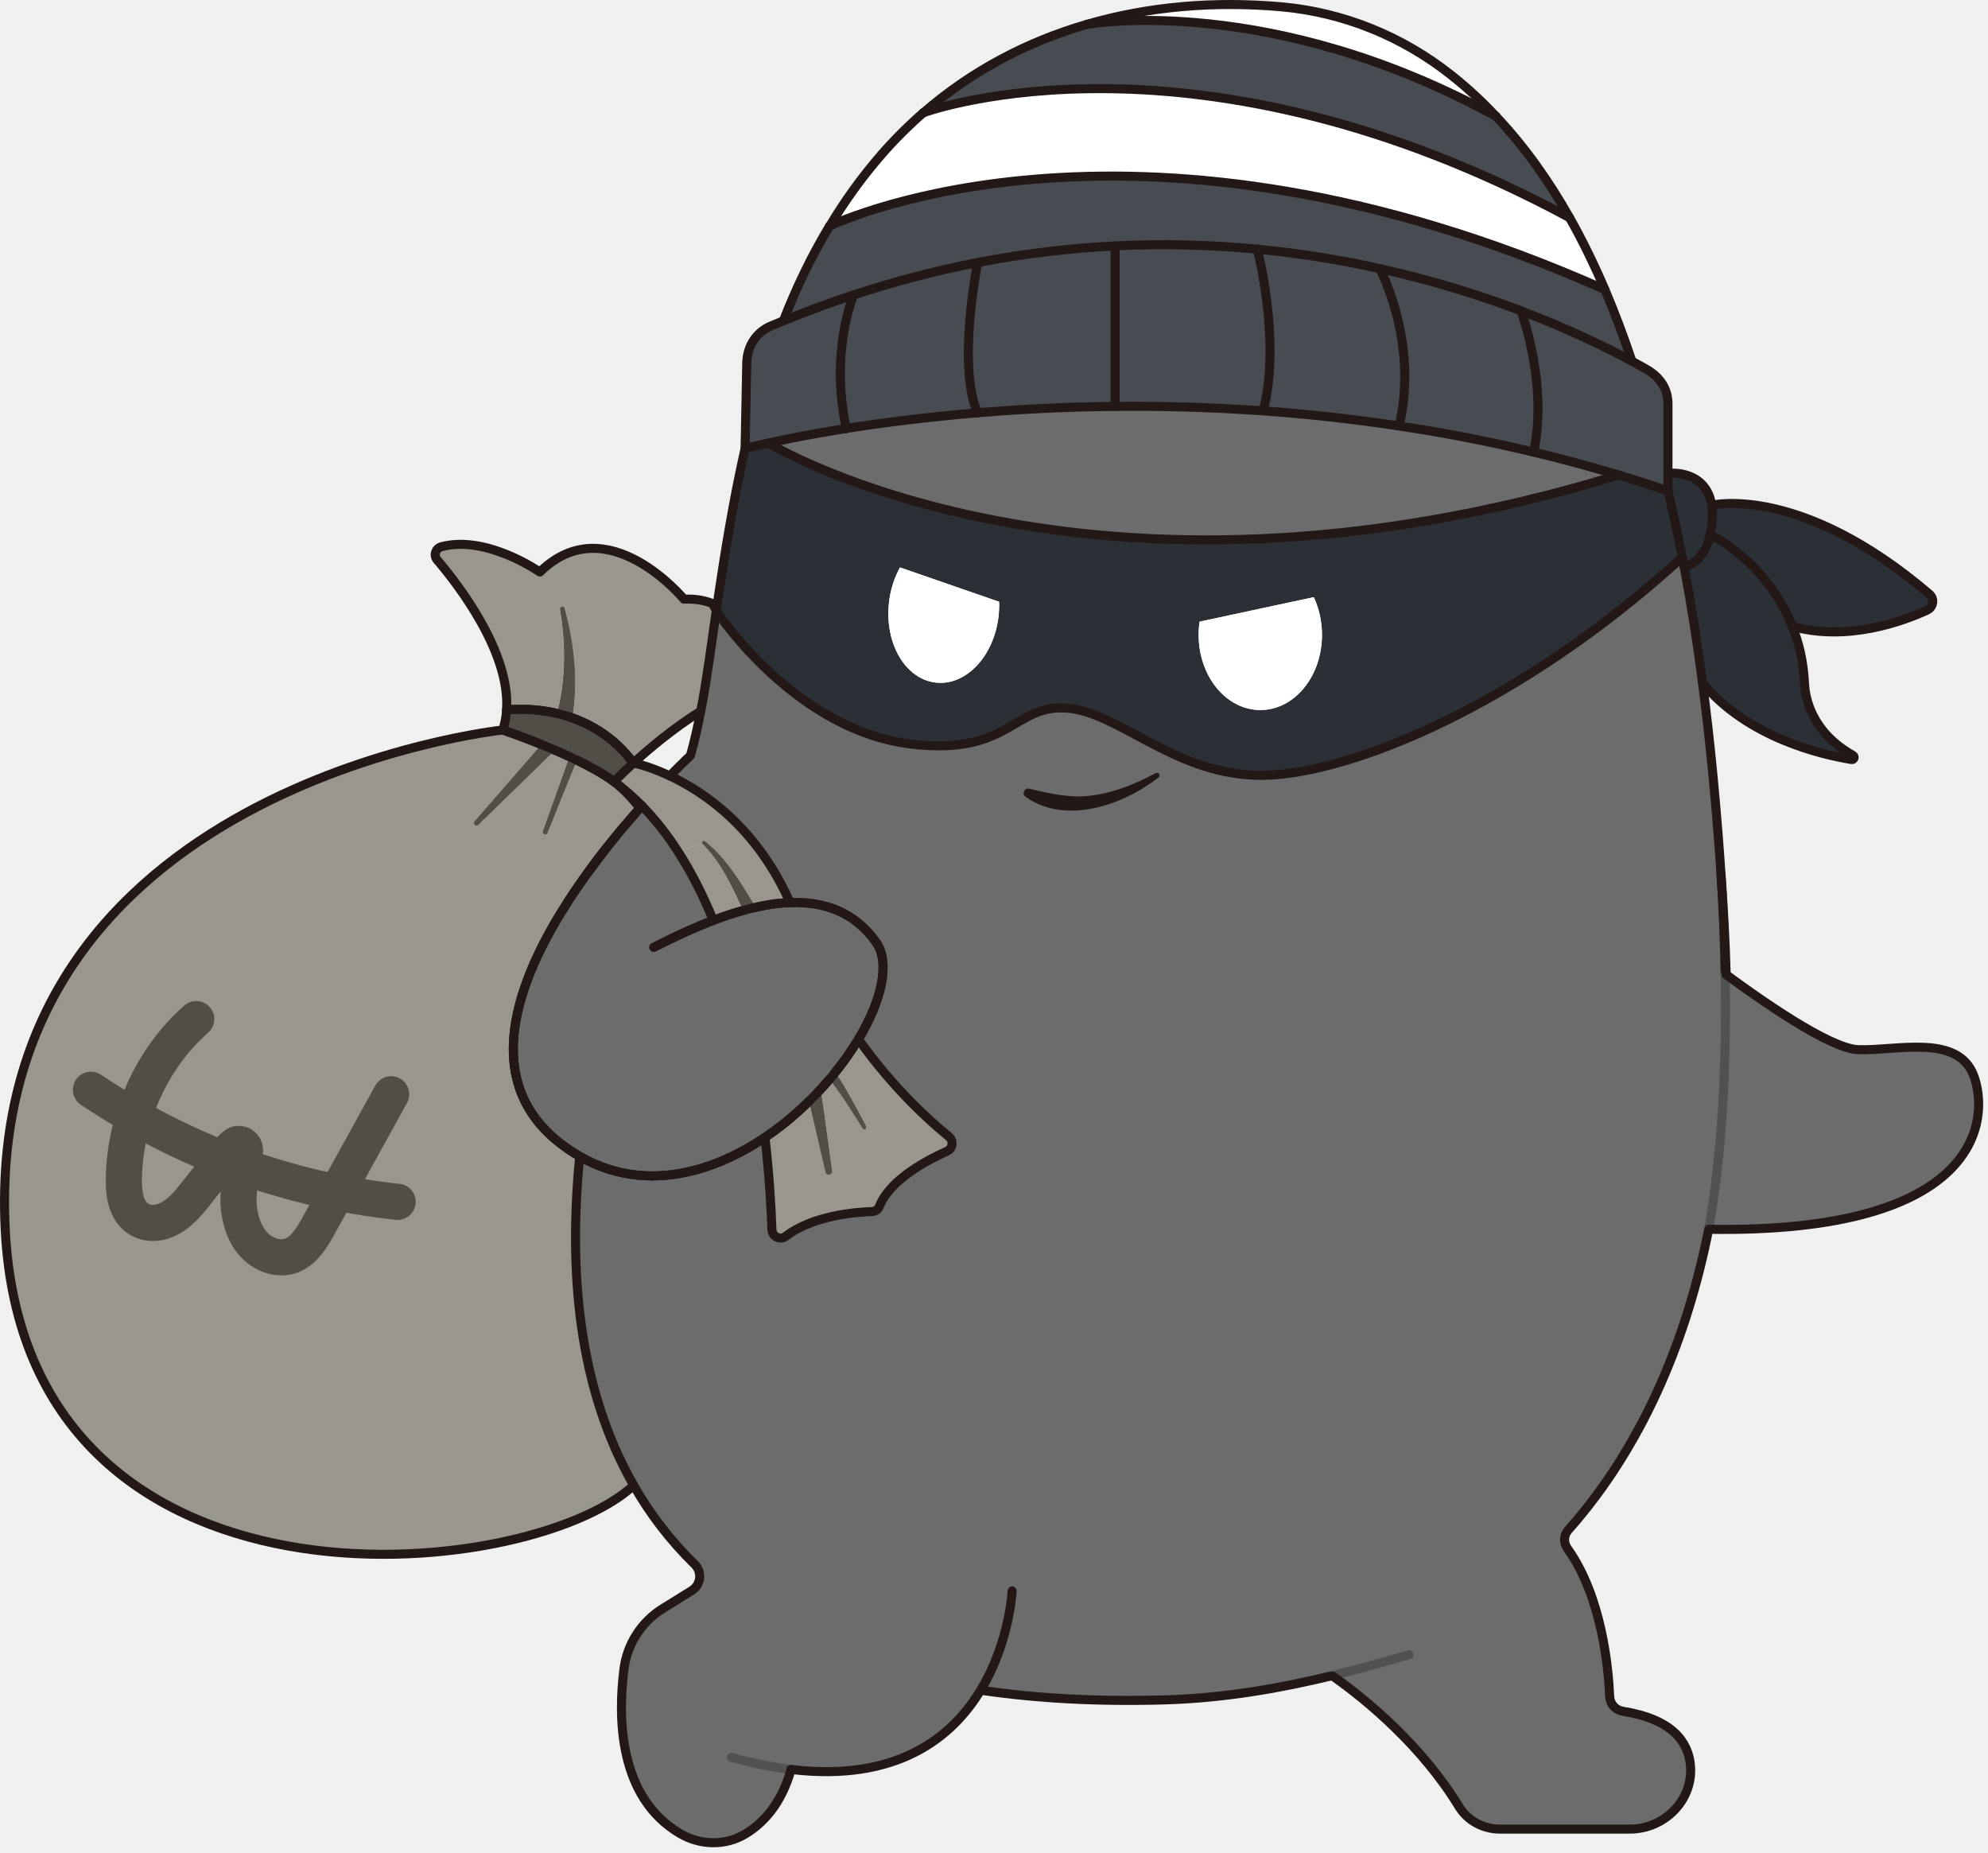
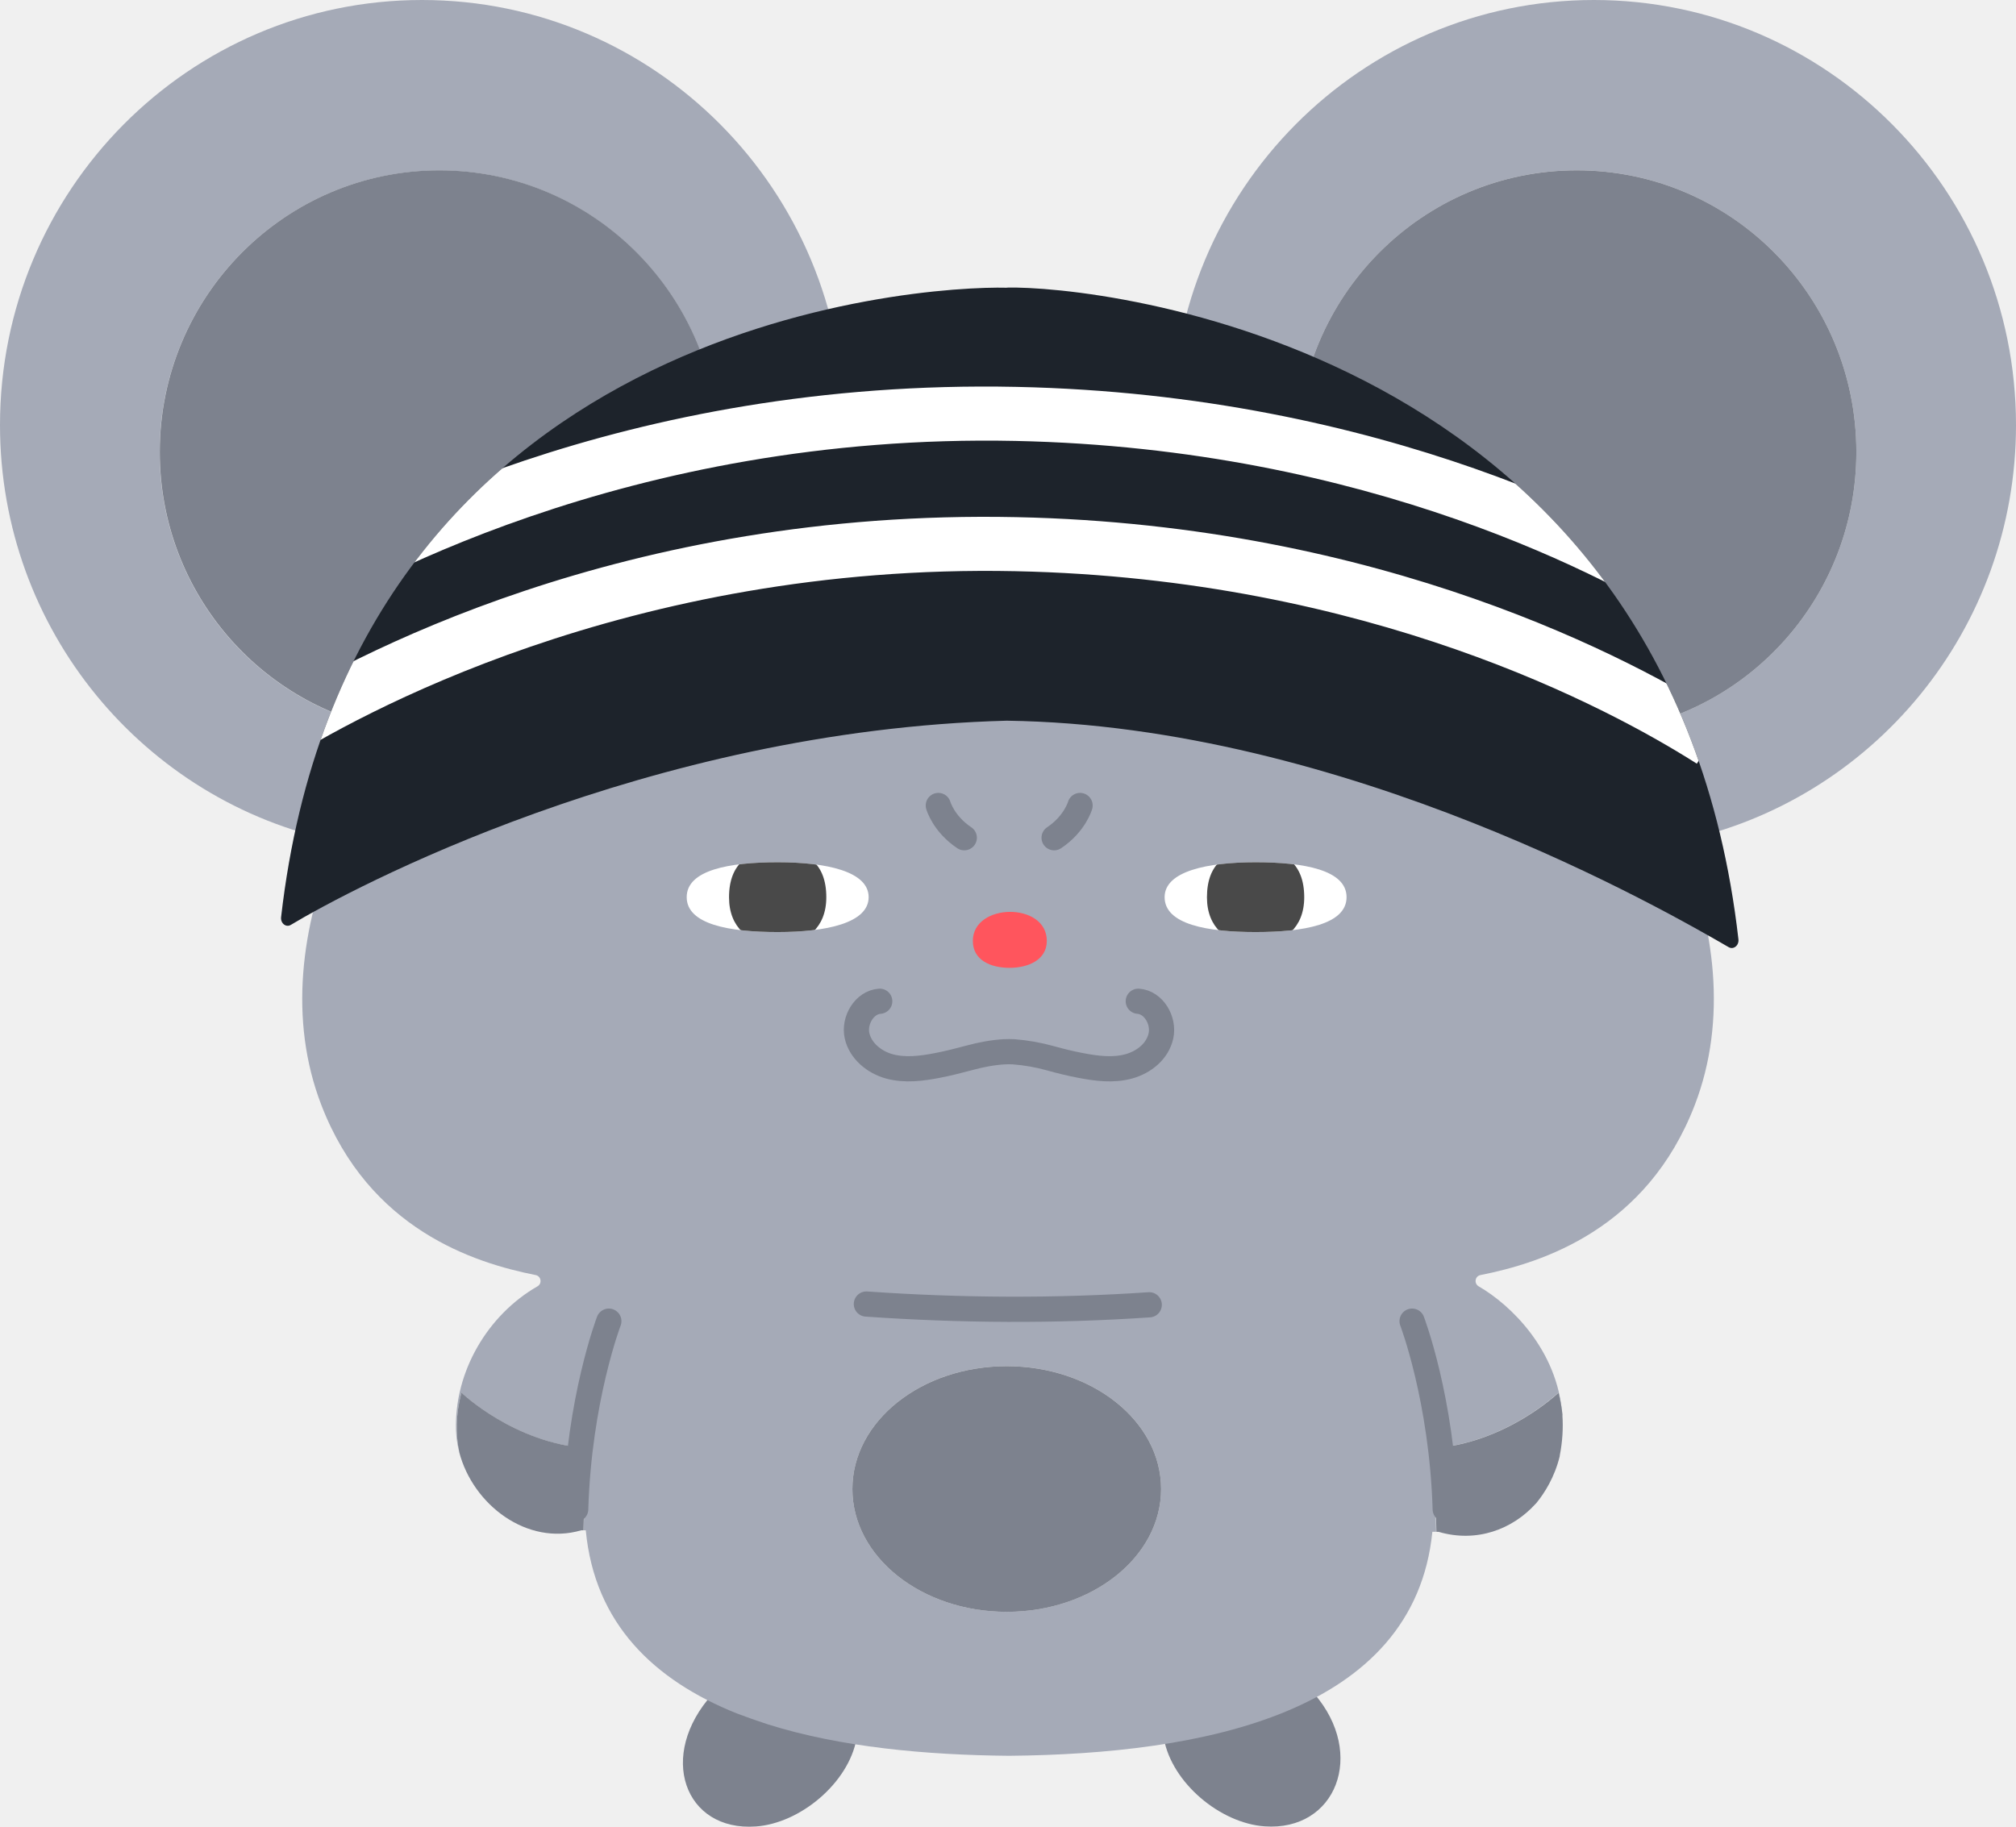
- <svg xmlns="http://www.w3.org/2000/svg" width="220" height="205" viewBox="0 0 220 205" fill="none">
-   <path d="M218.436 119.067C220.156 123.727 219.386 136.507 189.086 136.027C190.636 127.277 191.086 117.377 190.916 107.847C190.846 104.017 190.686 100.247 190.446 96.637C190.716 100.367 190.926 104.107 191.026 107.847C194.656 110.527 202.456 116.027 205.606 116.147C209.776 116.317 216.686 114.317 218.436 119.067Z" fill="#6C6C6C" />
-   <path d="M213.516 65.748C214.106 66.248 213.956 67.198 213.256 67.518C210.546 68.768 204.426 71.008 198.346 69.318C195.476 62.038 189.256 59.148 189.256 59.148C189.526 57.828 189.556 56.758 189.426 55.908H189.506C189.506 55.908 199.216 53.528 213.516 65.748Z" fill="#2B3036" />
-   <path d="M205.056 83.587C205.296 83.716 205.176 84.087 204.906 84.046C201.576 83.507 193.356 81.597 188.406 75.556C187.856 71.287 187.186 67.026 186.386 62.786C187.316 62.456 187.956 61.856 188.386 61.257C189.116 60.227 189.256 59.147 189.256 59.147C189.256 59.147 195.476 62.036 198.346 69.317C198.696 70.186 198.996 71.126 199.226 72.136C199.506 73.337 199.636 74.546 199.706 75.776C199.786 77.177 200.446 81.007 205.056 83.587Z" fill="#2B3036" />
-   <path d="M87.545 195.796C86.455 199.686 84.375 201.796 82.475 202.936C80.245 204.276 77.465 204.196 75.225 202.866C68.445 198.856 68.365 190.046 69.055 184.636C69.415 181.876 71.015 179.426 73.385 177.966L76.545 176.006C77.585 175.366 77.735 173.936 76.865 173.086C74.135 170.416 71.915 167.496 70.125 164.356C63.945 153.576 62.905 140.456 64.155 127.956C68.305 130.336 72.675 130.586 76.835 129.496C79.575 128.786 82.215 127.496 84.655 125.856C85.155 130.226 85.345 133.866 85.425 136.056C85.445 136.826 86.335 137.276 86.945 136.806C89.965 134.486 94.725 134.116 96.465 134.066C96.835 134.056 97.175 133.846 97.315 133.496C98.445 130.566 102.545 128.396 104.795 127.386C105.455 127.096 105.555 126.216 104.995 125.756C102.965 124.116 98.875 120.456 94.995 114.996C97.595 110.666 98.545 106.496 96.935 104.236C94.505 100.826 91.085 99.736 87.435 99.876C83.765 91.616 77.995 87.666 74.135 85.856C74.215 85.776 74.295 85.686 74.375 85.606C74.445 85.526 74.525 85.446 74.605 85.366C74.695 85.266 74.795 85.176 74.875 85.096L75.125 84.846C75.215 84.756 75.285 84.676 75.365 84.616C75.435 84.536 75.505 84.466 75.575 84.406C75.635 84.336 75.705 84.276 75.765 84.216C75.825 84.146 75.875 84.096 75.935 84.056L76.075 83.916C76.125 83.866 76.165 83.826 76.195 83.806L76.285 83.716C76.285 83.716 76.305 83.686 76.325 83.676C76.325 83.666 76.355 83.656 76.355 83.646C76.385 83.606 76.405 83.606 76.405 83.606C76.855 82.026 77.225 80.366 77.545 78.676C78.255 74.986 78.735 71.126 79.255 67.586C79.255 67.586 80.515 69.526 82.805 72.006C86.495 76.006 92.865 81.416 100.915 82.346C111.695 83.596 112.135 78.006 117.915 78.346C123.695 78.676 129.585 85.456 138.915 85.786C147.955 86.116 166.545 78.976 184.465 63.176C185.025 62.676 185.595 62.176 186.155 61.656C186.235 62.036 186.305 62.406 186.375 62.786C187.175 67.026 187.845 71.286 188.395 75.556C189.225 81.886 189.825 88.246 190.295 94.606C190.345 95.276 190.395 95.956 190.435 96.636C190.675 100.246 190.835 104.016 190.905 107.846C191.075 117.376 190.625 127.276 189.075 136.026C186.765 147.696 182.165 159.106 174.445 168.256C174.145 168.606 173.845 168.956 173.545 169.296C173.025 169.866 172.995 170.726 173.455 171.356C177.245 176.636 177.985 184.516 178.125 187.736C178.155 188.556 178.775 189.226 179.585 189.356C185.025 190.226 186.805 192.716 187.055 195.286C187.435 199.136 184.215 202.396 180.345 202.396H165.985C164.145 202.396 162.405 201.476 161.445 199.906C157.405 193.286 151.455 188.266 147.465 185.456V185.406C147.385 185.416 147.305 185.436 147.235 185.456C142.035 186.716 135.735 187.896 128.945 188.096C121.445 188.316 114.755 187.926 108.795 187.066L108.565 186.936C105.385 192.246 99.265 197.206 87.535 195.796H87.545Z" fill="#6C6C6C" />
-   <path d="M189.426 55.907C189.556 56.758 189.526 57.828 189.256 59.148C189.256 59.148 189.116 60.227 188.386 61.258C187.956 61.858 187.316 62.458 186.386 62.788C186.316 62.407 186.246 62.038 186.166 61.657C185.856 60.038 185.516 58.428 185.156 56.818C184.976 55.987 184.786 55.157 184.586 54.318V52.358H184.926C184.926 52.358 188.826 52.047 189.426 55.907Z" fill="#2B3036" />
-   <path d="M185.156 56.817C185.516 58.427 185.856 60.037 186.166 61.657C185.606 62.177 185.036 62.677 184.476 63.177C166.556 78.977 147.966 86.117 138.926 85.787C129.596 85.457 123.706 78.677 117.926 78.347C112.146 78.007 111.706 83.597 100.926 82.347C92.876 81.417 86.506 76.007 82.816 72.007C80.526 69.527 79.266 67.587 79.266 67.587V67.557C79.296 67.377 79.326 67.197 79.346 67.017C80.206 61.237 81.146 55.377 82.456 49.627C82.456 49.627 83.346 49.387 85.016 49.027C85.016 49.027 120.236 70.567 179.126 52.567H179.136C180.946 53.117 182.766 53.697 184.586 54.317C184.786 55.157 184.976 55.987 185.156 56.817ZM146.296 70.247C146.296 68.737 145.966 67.307 145.386 66.077L132.756 68.787C132.676 69.267 132.646 69.747 132.646 70.247C132.646 74.847 135.706 78.567 139.476 78.567C143.246 78.567 146.296 74.847 146.296 70.247ZM110.526 68.027C110.566 67.537 110.586 67.057 110.566 66.587L99.596 62.787C98.956 63.947 98.516 65.307 98.366 66.787C97.906 71.287 100.246 75.197 103.616 75.537C106.966 75.877 110.066 72.527 110.526 68.027Z" fill="#2B3036" />
-   <path d="M184.585 52.356V54.316C182.765 53.697 180.945 53.117 179.135 52.566H179.125C175.965 51.617 172.825 50.767 169.715 50.026C171.315 42.657 168.465 34.786 168.325 34.397C173.645 36.416 177.815 38.467 180.595 39.967C181.215 40.306 181.765 40.606 182.245 40.886C183.695 41.727 184.585 43.017 184.585 44.687V52.356Z" fill="#464C51" />
-   <path d="M94.465 32.636C91.905 33.476 89.315 34.426 86.695 35.496C88.105 31.876 89.775 28.366 91.795 25.026C91.795 25.026 91.805 25.016 91.825 25.006C93.015 24.446 126.115 9.146 177.605 32.046C178.705 34.636 179.695 37.286 180.595 39.966C177.815 38.466 173.645 36.416 168.325 34.396H168.315C163.865 32.706 158.615 31.036 152.685 29.726C152.675 29.726 152.675 29.726 152.675 29.726C148.485 28.796 143.965 28.046 139.145 27.586C134.185 27.106 128.925 26.946 123.405 27.216C118.525 27.466 113.445 28.046 108.195 29.056C103.735 29.926 99.145 31.096 94.465 32.646V32.636Z" fill="#464C51" />
-   <path d="M173.695 24.086C175.145 26.646 176.435 29.316 177.605 32.046C126.115 9.146 93.015 24.446 91.825 25.006C93.465 22.256 95.365 19.616 97.525 17.126C98.985 15.446 100.535 13.906 102.165 12.486C102.165 12.486 102.175 12.486 102.185 12.476C103.075 12.156 132.325 1.826 173.695 24.086Z" fill="white" />
-   <path d="M93.656 47.407C97.626 46.787 102.546 46.147 108.196 45.677C112.806 45.287 117.916 45.017 123.406 44.967C128.556 44.917 134.046 45.057 139.796 45.467H139.836C144.676 45.817 149.696 46.357 154.836 47.137C159.706 47.867 164.676 48.817 169.716 50.027C172.826 50.767 175.966 51.617 179.126 52.567C120.236 70.567 85.016 49.027 85.016 49.027C86.926 48.607 89.866 48.017 93.656 47.407Z" fill="#6C6C6C" />
-   <path d="M120.276 2.696C121.116 2.556 140.806 -0.664 165.526 12.856C165.536 12.856 165.536 12.866 165.546 12.866C168.716 16.226 171.396 20.016 173.696 24.086C132.326 1.826 103.076 12.156 102.186 12.476C107.516 7.846 113.666 4.616 120.276 2.696Z" fill="#464C51" />
-   <path d="M168.326 34.397C168.466 34.787 171.316 42.657 169.716 50.027C164.676 48.817 159.706 47.867 154.836 47.137C156.986 38.017 152.886 30.117 152.686 29.727C158.616 31.037 163.866 32.707 168.316 34.387H168.326V34.397Z" fill="#464C51" />
-   <path d="M160.555 8.277C162.345 9.687 163.995 11.217 165.525 12.857C140.805 -0.663 121.115 2.557 120.275 2.697C127.115 0.697 134.445 0.097 141.845 0.757C148.695 1.377 155.165 4.017 160.555 8.277Z" fill="white" />
-   <path d="M152.686 29.726C152.886 30.116 156.986 38.016 154.836 47.126C149.696 46.356 144.676 45.816 139.836 45.466L139.856 45.186C141.746 37.606 139.146 27.576 139.146 27.576C143.966 28.036 148.486 28.786 152.676 29.716C152.676 29.716 152.676 29.716 152.686 29.716V29.726Z" fill="#464C51" />
-   <path d="M145.386 66.076C145.966 67.306 146.296 68.736 146.296 70.246C146.296 74.846 143.246 78.566 139.476 78.566C135.706 78.566 132.646 74.846 132.646 70.246C132.646 69.746 132.676 69.266 132.756 68.786L145.386 66.076Z" fill="white" />
-   <path d="M139.145 27.577C139.145 27.577 141.745 37.607 139.855 45.187L139.835 45.467H139.795C134.045 45.057 128.555 44.917 123.405 44.967V27.207C128.925 26.937 134.185 27.097 139.145 27.577Z" fill="#464C51" />
-   <path d="M123.406 27.207V44.967C117.916 45.017 112.806 45.287 108.196 45.677C105.866 40.547 108.196 29.047 108.196 29.047C113.446 28.037 118.526 27.457 123.406 27.207Z" fill="#464C51" />
-   <path d="M110.565 66.587C110.585 67.057 110.565 67.537 110.525 68.027C110.065 72.527 106.965 75.877 103.615 75.537C100.245 75.197 97.905 71.287 98.365 66.787C98.515 65.307 98.955 63.947 99.595 62.787L110.565 66.587Z" fill="white" />
-   <path d="M108.195 29.047C108.195 29.047 105.865 40.547 108.195 45.677C102.545 46.147 97.625 46.787 93.655 47.407C91.845 39.007 94.345 32.927 94.465 32.637C99.145 31.087 103.735 29.917 108.195 29.047Z" fill="#464C51" />
-   <path d="M91.875 119.586C91.875 119.586 91.945 119.646 91.985 119.696C93.235 121.296 94.365 123.156 95.455 124.866C95.605 125.116 96.005 124.886 95.865 124.626C95.345 123.636 94.825 122.646 94.275 121.666C93.815 120.876 93.155 119.596 92.575 118.896C92.505 118.816 92.445 118.756 92.375 118.716C93.375 117.486 94.255 116.236 94.995 114.996C98.875 120.456 102.965 124.116 104.995 125.756C105.555 126.216 105.455 127.096 104.795 127.386C102.545 128.396 98.445 130.566 97.315 133.496C97.175 133.846 96.835 134.056 96.465 134.066C94.725 134.116 89.965 134.486 86.945 136.806C86.335 137.276 85.445 136.826 85.425 136.056C85.345 133.866 85.155 130.226 84.655 125.856C86.405 124.686 88.035 123.326 89.515 121.866L91.335 129.706C91.425 130.176 92.165 130.036 92.095 129.566C92.075 129.486 90.995 121.506 90.965 121.436C90.895 121.136 90.695 120.956 90.475 120.886C90.915 120.426 91.345 119.956 91.745 119.476C91.815 119.536 91.905 119.576 92.025 119.606C91.985 119.626 91.915 119.606 91.875 119.586Z" fill="#99968D" />
-   <path d="M78.936 101.836C80.026 101.426 81.145 101.036 82.285 100.736C82.505 100.926 82.826 100.976 83.085 100.816C83.225 100.726 83.335 100.606 83.385 100.456C84.736 100.126 86.096 99.916 87.436 99.876C91.086 99.736 94.506 100.826 96.936 104.236C98.546 106.496 97.596 110.666 94.996 114.996C94.255 116.236 93.376 117.486 92.376 118.716C91.816 118.336 91.255 119.126 91.746 119.476C91.346 119.956 90.916 120.426 90.476 120.886C89.966 120.736 89.305 121.146 89.506 121.846V121.866C88.036 123.326 86.406 124.686 84.656 125.856C82.216 127.496 79.576 128.786 76.835 129.496C72.675 130.586 68.306 130.336 64.156 127.956C64.146 127.956 64.145 127.946 64.135 127.946C63.965 127.846 63.795 127.746 63.626 127.636C63.096 127.316 62.566 126.946 62.045 126.546C54.855 121.016 56.016 112.766 59.865 104.976C60.096 104.506 60.336 104.046 60.586 103.586C61.075 102.666 61.605 101.746 62.166 100.856C62.446 100.406 62.725 99.956 63.005 99.516C63.295 99.076 63.586 98.636 63.886 98.206C64.326 97.556 64.775 96.926 65.236 96.306C65.846 95.466 66.456 94.666 67.066 93.886C67.216 93.696 67.376 93.496 67.525 93.306C67.835 92.926 68.135 92.556 68.436 92.186L68.885 91.646C69.486 90.936 70.076 90.256 70.635 89.616C70.686 89.556 70.746 89.486 70.805 89.426C70.805 89.426 70.805 89.423 70.805 89.416C70.885 89.326 70.956 89.246 71.035 89.166C72.505 90.666 73.826 92.346 75.006 94.186C76.526 96.536 77.826 99.126 78.936 101.836Z" fill="#6C6C6C" />
-   <path d="M95.865 124.627C96.005 124.887 95.605 125.117 95.455 124.867C94.365 123.157 93.235 121.297 91.985 119.697C91.945 119.647 91.905 119.627 91.875 119.587C91.915 119.607 91.985 119.627 92.025 119.607C91.905 119.577 91.815 119.537 91.745 119.477C91.855 119.357 91.965 119.227 92.065 119.107C92.175 118.977 92.275 118.847 92.375 118.717C92.445 118.757 92.505 118.817 92.575 118.897C93.155 119.597 93.815 120.877 94.275 121.667C94.825 122.647 95.345 123.637 95.865 124.627Z" fill="#514E47" />
-   <path d="M94.465 32.637C94.345 32.927 91.845 39.007 93.655 47.407C89.865 48.017 86.925 48.607 85.015 49.027C83.345 49.387 82.455 49.627 82.455 49.627L82.635 40.297C82.635 38.407 83.605 36.787 85.345 36.057C85.795 35.867 86.245 35.677 86.695 35.497C89.315 34.427 91.905 33.477 94.465 32.637Z" fill="#464C51" />
-   <path d="M92.376 118.716C92.275 118.846 92.175 118.976 92.066 119.106C91.966 119.226 91.856 119.356 91.746 119.476C91.256 119.126 91.816 118.336 92.376 118.716Z" fill="#514E47" />
-   <path d="M92.096 129.567C92.166 130.037 91.426 130.177 91.336 129.707L89.516 121.867L90.026 121.357C90.176 121.207 90.326 121.047 90.476 120.887C90.696 120.957 90.896 121.137 90.966 121.437C90.996 121.507 92.076 129.487 92.096 129.567Z" fill="#514E47" />
-   <path d="M90.476 120.886C90.326 121.046 90.176 121.206 90.026 121.356L89.516 121.866V121.846C89.306 121.146 89.966 120.736 90.476 120.886Z" fill="#514E47" />
-   <path d="M87.436 99.878C86.096 99.918 84.736 100.128 83.386 100.458C83.456 100.278 83.446 100.068 83.336 99.878C81.836 97.408 80.316 94.878 78.006 93.068C77.826 92.928 77.596 93.158 77.686 93.338L75.006 94.188C73.826 92.348 72.506 90.668 71.036 89.168C70.076 88.188 69.056 87.288 67.966 86.498C67.966 86.498 68.756 85.658 70.096 84.428C70.096 84.428 71.746 84.728 74.126 85.858H74.136C77.996 87.668 83.766 91.618 87.436 99.878Z" fill="#99968D" />
-   <path d="M83.335 99.877C83.445 100.067 83.455 100.277 83.385 100.457C83.225 100.487 83.075 100.527 82.915 100.567C82.705 100.617 82.495 100.677 82.285 100.737C82.205 100.677 82.145 100.597 82.105 100.497C80.945 97.997 79.715 95.357 77.735 93.407C77.715 93.387 77.695 93.357 77.685 93.337C77.595 93.157 77.825 92.927 78.005 93.067C80.315 94.877 81.835 97.407 83.335 99.877Z" fill="#514E47" />
-   <path d="M82.915 100.567C83.075 100.527 83.225 100.487 83.385 100.457C83.335 100.607 83.225 100.727 83.085 100.817C82.825 100.977 82.505 100.927 82.285 100.737C82.495 100.677 82.705 100.617 82.915 100.567Z" fill="#514E47" />
-   <path d="M82.106 100.496C82.146 100.596 82.206 100.676 82.286 100.736C81.146 101.036 80.026 101.426 78.936 101.836C77.826 99.126 76.526 96.536 75.006 94.186L77.686 93.336C77.686 93.336 77.716 93.386 77.736 93.406C79.716 95.356 80.946 97.996 82.106 100.496Z" fill="#99968D" />
-   <path d="M79.266 67.556V67.586C78.746 71.126 78.266 74.986 77.556 78.676C74.496 80.596 71.836 82.846 70.096 84.426C68.056 81.686 65.516 80.186 63.156 79.376C63.306 79.236 63.416 79.056 63.436 78.846C63.956 74.936 63.526 71.046 62.486 67.286C62.396 66.966 61.886 67.086 61.956 67.416C62.576 71.056 62.606 74.926 61.736 78.506C61.696 78.666 61.696 78.816 61.736 78.966C58.586 78.206 56.056 78.566 56.056 78.566H56.046C56.496 72.136 50.616 64.586 48.366 61.956C47.936 61.446 48.196 60.666 48.836 60.496C53.846 59.166 59.736 63.296 59.736 63.296C67.176 55.986 75.676 66.296 75.676 66.296C76.926 66.246 77.966 66.436 78.836 66.786C78.986 67.056 79.116 67.296 79.256 67.556H79.266Z" fill="#99968D" />
-   <path d="M70.805 89.417C70.805 89.417 70.816 89.417 70.805 89.427C70.746 89.487 70.686 89.557 70.635 89.617C70.076 90.257 69.486 90.937 68.885 91.647L68.436 92.187C68.135 92.557 67.835 92.927 67.525 93.307C67.376 93.497 67.216 93.697 67.066 93.887C66.456 94.667 65.835 95.467 65.236 96.307C64.775 96.927 64.326 97.557 63.886 98.207C63.586 98.637 63.295 99.077 63.005 99.517C62.725 99.957 62.446 100.407 62.166 100.857C61.605 101.747 61.075 102.667 60.586 103.587C60.336 104.047 60.096 104.507 59.865 104.977C56.016 112.767 54.855 121.017 62.045 126.547C62.566 126.947 63.096 127.317 63.626 127.637C63.795 127.747 63.965 127.847 64.135 127.947C64.145 127.947 64.145 127.957 64.156 127.957C62.906 140.457 63.946 153.577 70.126 164.357C58.456 175.257 2.806 180.767 0.576 136.027C-1.864 86.837 55.636 80.777 55.636 80.777C55.636 80.777 57.505 81.397 59.916 82.377C59.886 82.397 59.865 82.427 59.846 82.447L52.505 90.877C52.255 91.147 52.675 91.547 52.935 91.287C52.965 91.247 61.016 83.427 61.035 83.397C61.166 83.247 61.225 83.077 61.225 82.927C61.806 83.167 62.416 83.437 63.016 83.727C63.016 83.737 63.005 83.737 63.005 83.747L60.066 91.977C59.935 92.317 60.465 92.517 60.596 92.177C60.596 92.177 63.566 84.857 63.855 84.117C65.356 84.857 66.826 85.667 67.966 86.497C69.016 87.337 69.966 88.317 70.805 89.417Z" fill="#99968D" />
-   <path d="M70.096 84.428C68.756 85.658 67.966 86.498 67.966 86.498C66.826 85.668 65.356 84.858 63.856 84.118C63.866 84.078 63.876 84.058 63.876 84.058C64.086 83.498 63.226 83.188 63.016 83.728C62.416 83.438 61.806 83.168 61.226 82.928C61.246 82.308 60.416 81.828 59.916 82.378C57.506 81.398 55.636 80.778 55.636 80.778C55.876 80.068 56.016 79.328 56.056 78.568H56.066C56.066 78.568 58.596 78.208 61.746 78.968C61.836 79.288 62.106 79.548 62.456 79.588C62.726 79.628 62.976 79.538 63.156 79.378C65.516 80.188 68.056 81.688 70.096 84.428Z" fill="#514E47" />
-   <path d="M63.016 83.726C63.226 83.186 64.086 83.496 63.876 84.056C63.876 84.056 63.876 84.076 63.856 84.116C63.716 84.046 63.576 83.986 63.436 83.916C63.296 83.846 63.156 83.786 63.016 83.726Z" fill="#514E47" />
-   <path d="M63.435 83.917C63.575 83.987 63.715 84.047 63.855 84.117C63.565 84.857 60.595 92.177 60.595 92.177C60.465 92.517 59.935 92.317 60.065 91.977L63.005 83.747C63.005 83.747 63.015 83.737 63.015 83.727C63.155 83.787 63.295 83.847 63.435 83.917Z" fill="#514E47" />
-   <path d="M62.486 67.287C63.526 71.047 63.956 74.937 63.435 78.847C63.416 79.057 63.306 79.237 63.156 79.377C62.935 79.297 62.706 79.227 62.486 79.167C62.236 79.097 61.986 79.027 61.745 78.967C61.696 78.817 61.696 78.667 61.745 78.507C62.615 74.927 62.586 71.057 61.965 67.417C61.895 67.087 62.406 66.967 62.495 67.287H62.486Z" fill="#514E47" />
-   <path d="M62.485 79.167C62.705 79.227 62.935 79.297 63.155 79.377C62.975 79.537 62.725 79.627 62.455 79.587C62.105 79.547 61.835 79.287 61.745 78.967C61.985 79.027 62.235 79.097 62.485 79.167Z" fill="#514E47" />
-   <path d="M59.915 82.378C60.415 81.828 61.245 82.308 61.225 82.928C61.095 82.868 60.975 82.818 60.855 82.768C60.535 82.628 60.225 82.498 59.915 82.378Z" fill="#514E47" />
-   <path d="M60.855 82.767C60.975 82.817 61.095 82.867 61.225 82.927C61.225 83.077 61.165 83.247 61.035 83.397C61.015 83.427 52.965 91.247 52.935 91.287C52.675 91.547 52.255 91.147 52.505 90.877L59.845 82.447C59.845 82.447 59.885 82.397 59.915 82.377C60.225 82.497 60.535 82.627 60.855 82.767Z" fill="#514E47" />
-   <path d="M155.915 183.098C153.655 183.748 150.785 184.588 147.465 185.408C147.395 185.418 147.315 185.438 147.245 185.458" stroke="#505151" stroke-linecap="round" stroke-linejoin="round" />
-   <path d="M165.546 12.867C168.716 16.227 171.396 20.017 173.696 24.087C175.146 26.647 176.436 29.317 177.606 32.047C178.706 34.637 179.696 37.287 180.596 39.967" stroke="#231815" stroke-linecap="round" stroke-linejoin="round" />
-   <path d="M102.186 12.477C107.516 7.847 113.666 4.617 120.276 2.697C127.116 0.697 134.446 0.097 141.846 0.757C148.696 1.377 155.166 4.017 160.556 8.277C162.346 9.687 163.996 11.217 165.526 12.857" stroke="#231815" stroke-linecap="round" stroke-linejoin="round" />
-   <path d="M91.825 25.006C93.465 22.256 95.365 19.616 97.525 17.126C98.985 15.446 100.535 13.906 102.165 12.486" stroke="#231815" stroke-linecap="round" stroke-linejoin="round" />
-   <path d="M86.695 35.497C88.105 31.877 89.775 28.367 91.795 25.027" stroke="#231815" stroke-linecap="round" stroke-linejoin="round" />
-   <path d="M82.815 72.006C86.505 76.006 92.875 81.416 100.925 82.346C111.705 83.596 112.145 78.006 117.925 78.346C123.705 78.676 129.595 85.456 138.925 85.786C147.965 86.116 166.555 78.976 184.475 63.176C185.035 62.676 185.605 62.176 186.165 61.656C185.855 60.036 185.515 58.426 185.155 56.816C184.975 55.986 184.785 55.156 184.585 54.316" stroke="#231815" stroke-linecap="round" stroke-linejoin="round" />
-   <path d="M82.456 49.627C81.146 55.377 80.206 61.237 79.346 67.017C79.326 67.197 79.296 67.377 79.266 67.557" stroke="#231815" stroke-linecap="round" stroke-linejoin="round" />
-   <path d="M179.126 52.567C120.236 70.567 85.016 49.027 85.016 49.027" stroke="#231815" stroke-linecap="round" stroke-linejoin="round" />
-   <path d="M74.136 85.858C74.216 85.778 74.296 85.688 74.376 85.608C74.446 85.528 74.526 85.448 74.606 85.368C74.696 85.268 74.796 85.178 74.876 85.098L75.126 84.848C75.216 84.758 75.286 84.678 75.366 84.618C75.436 84.538 75.506 84.468 75.576 84.408C75.636 84.338 75.706 84.278 75.766 84.218C75.826 84.148 75.876 84.098 75.936 84.058L76.076 83.918C76.126 83.868 76.166 83.828 76.196 83.808L76.286 83.718C76.286 83.718 76.306 83.688 76.326 83.678C76.326 83.668 76.356 83.658 76.356 83.648C76.386 83.608 76.406 83.608 76.406 83.608C76.856 82.028 77.226 80.368 77.546 78.678" stroke="#231815" stroke-linecap="round" stroke-linejoin="round" />
-   <path d="M190.915 107.847C190.845 104.017 190.685 100.247 190.445 96.637" stroke="#231815" stroke-linecap="round" stroke-linejoin="round" />
-   <path d="M189.086 136.028C190.636 127.278 191.086 117.378 190.916 107.848" stroke="#505151" stroke-linecap="round" stroke-linejoin="round" />
-   <path d="M76.216 102.967C74.796 103.607 73.496 104.247 72.356 104.817" stroke="#231815" stroke-linecap="round" stroke-linejoin="round" />
-   <path d="M65.235 96.307C65.835 95.467 66.455 94.667 67.065 93.887" stroke="#231815" stroke-linecap="round" stroke-linejoin="round" />
-   <path d="M71.036 89.166C70.956 89.246 70.886 89.326 70.806 89.416" stroke="#231815" stroke-linecap="round" stroke-linejoin="round" />
-   <path d="M87.546 195.797C85.516 195.547 83.306 195.117 80.926 194.457" stroke="#505151" stroke-linecap="round" stroke-linejoin="round" />
-   <path d="M112.006 176.037C112.006 176.037 111.746 181.657 108.576 186.937C105.396 192.247 99.276 197.207 87.546 195.797" stroke="#231815" stroke-linecap="round" stroke-linejoin="round" />
-   <path d="M93.655 47.407C89.865 48.017 86.925 48.607 85.015 49.027C83.345 49.387 82.455 49.627 82.455 49.627L82.635 40.297C82.635 38.407 83.605 36.787 85.345 36.057C85.795 35.867 86.245 35.677 86.695 35.497C89.315 34.427 91.905 33.477 94.465 32.637" stroke="#231815" stroke-linecap="round" stroke-linejoin="round" />
-   <path d="M168.325 34.397C173.645 36.416 177.815 38.467 180.595 39.967C181.215 40.306 181.765 40.606 182.245 40.886C183.695 41.727 184.585 43.017 184.585 44.687V54.316C182.765 53.697 180.945 53.117 179.135 52.566H179.125C175.965 51.617 172.825 50.767 169.715 50.026" stroke="#231815" stroke-linecap="round" stroke-linejoin="round" />
-   <path d="M93.655 47.407C91.845 39.007 94.345 32.927 94.465 32.637" stroke="#231815" stroke-linecap="round" stroke-linejoin="round" />
-   <path d="M169.715 50.027C164.675 48.817 159.705 47.867 154.835 47.137C149.695 46.357 144.675 45.817 139.835 45.467H139.795C134.045 45.057 128.555 44.917 123.405 44.967C117.915 45.017 112.805 45.287 108.195 45.677C102.545 46.147 97.625 46.787 93.655 47.407" stroke="#231815" stroke-linecap="round" stroke-linejoin="round" />
-   <path d="M168.325 34.397C168.465 34.786 171.315 42.657 169.715 50.026" stroke="#231815" stroke-linecap="round" stroke-linejoin="round" />
-   <path d="M152.686 29.727C158.616 31.037 163.866 32.707 168.316 34.387" stroke="#231815" stroke-linecap="round" stroke-linejoin="round" />
-   <path d="M94.466 32.637C99.146 31.087 103.736 29.917 108.196 29.047C113.446 28.037 118.526 27.457 123.406 27.207C128.926 26.937 134.186 27.097 139.146 27.577C143.966 28.037 148.486 28.787 152.676 29.717" stroke="#231815" stroke-linecap="round" stroke-linejoin="round" />
-   <path d="M91.796 25.026C91.796 25.026 91.806 25.016 91.826 25.006C93.016 24.446 126.116 9.146 177.606 32.046" stroke="#231815" stroke-linecap="round" stroke-linejoin="round" />
-   <path d="M102.165 12.486C102.165 12.486 102.175 12.486 102.185 12.476C103.075 12.156 132.325 1.826 173.695 24.086" stroke="#231815" stroke-linecap="round" stroke-linejoin="round" />
-   <path d="M120.245 2.706C120.245 2.706 120.245 2.706 120.275 2.696C121.115 2.556 140.805 -0.664 165.525 12.856C165.535 12.856 165.535 12.866 165.545 12.866" stroke="#231815" stroke-linecap="round" stroke-linejoin="round" />
-   <path d="M93.655 47.416V47.406" stroke="#231815" stroke-linecap="round" stroke-linejoin="round" />
-   <path d="M108.196 29.047C108.196 29.047 105.866 40.547 108.196 45.677" stroke="#231815" stroke-linecap="round" stroke-linejoin="round" />
-   <path d="M123.405 27.207V44.967" stroke="#231815" stroke-linecap="round" stroke-linejoin="round" />
-   <path d="M139.146 27.576C139.146 27.576 141.746 37.606 139.856 45.186" stroke="#231815" stroke-linecap="round" stroke-linejoin="round" />
-   <path d="M152.676 29.717C152.676 29.717 152.676 29.717 152.686 29.717C152.886 30.107 156.986 38.007 154.836 47.117" stroke="#231815" stroke-linecap="round" stroke-linejoin="round" />
-   <path d="M168.325 34.397H168.315" stroke="#231815" stroke-linecap="round" stroke-linejoin="round" />
-   <path d="M184.926 52.358C184.926 52.358 188.826 52.047 189.426 55.907C189.556 56.758 189.526 57.828 189.256 59.148" stroke="#231815" stroke-linecap="round" stroke-linejoin="round" />
-   <path d="M189.506 55.896C189.506 55.896 199.216 53.526 213.516 65.746C214.106 66.246 213.956 67.196 213.256 67.516C210.546 68.766 204.426 71.006 198.346 69.316" stroke="#231815" stroke-linecap="round" stroke-linejoin="round" />
-   <path d="M186.385 62.786C186.315 62.406 186.245 62.036 186.165 61.656" stroke="#231815" stroke-linecap="round" stroke-linejoin="round" />
-   <path d="M198.346 69.317C198.696 70.186 198.996 71.126 199.226 72.136C199.506 73.337 199.636 74.546 199.706 75.776C199.786 77.177 200.446 81.007 205.056 83.587C205.296 83.716 205.176 84.087 204.906 84.046C201.576 83.507 193.356 81.597 188.406 75.556C187.856 71.287 187.186 67.026 186.386 62.786C187.316 62.456 187.956 61.856 188.386 61.257C189.116 60.227 189.256 59.147 189.256 59.147C189.256 59.147 195.476 62.036 198.346 69.317Z" stroke="#231815" stroke-linecap="round" stroke-linejoin="round" />
-   <path d="M79.266 67.586C79.266 67.586 80.526 69.526 82.816 72.006" stroke="#231815" stroke-linecap="round" stroke-linejoin="round" />
-   <path d="M64.156 127.956C62.906 140.456 63.946 153.576 70.126 164.356C58.456 175.256 2.806 180.766 0.576 136.026C-1.864 86.836 55.636 80.776 55.636 80.776C55.876 80.066 56.016 79.326 56.056 78.566C56.505 72.136 50.626 64.586 48.376 61.956C47.946 61.446 48.206 60.666 48.846 60.496C53.855 59.166 59.745 63.296 59.745 63.296C67.186 55.986 75.686 66.296 75.686 66.296C76.936 66.246 77.975 66.436 78.846 66.786C78.996 67.056 79.126 67.296 79.266 67.556V67.586C78.746 71.126 78.266 74.986 77.555 78.676C74.496 80.596 71.835 82.846 70.096 84.426" stroke="#231815" stroke-linecap="round" stroke-linejoin="round" />
-   <path d="M67.966 86.496C69.016 87.336 69.966 88.316 70.806 89.416C70.806 89.416 70.806 89.419 70.806 89.426" stroke="#231815" stroke-linecap="round" stroke-linejoin="round" />
-   <path d="M89.516 121.868C88.035 123.328 86.406 124.688 84.656 125.858C82.216 127.498 79.576 128.788 76.835 129.498C72.675 130.588 68.306 130.338 64.156 127.958C64.146 127.958 64.145 127.948 64.135 127.948C63.965 127.848 63.795 127.748 63.626 127.638C63.096 127.318 62.566 126.948 62.045 126.548C54.855 121.018 56.016 112.768 59.865 104.978C60.096 104.508 60.336 104.048 60.586 103.588C61.075 102.668 61.605 101.748 62.166 100.858C62.446 100.408 62.725 99.958 63.005 99.518C63.295 99.078 63.586 98.638 63.886 98.208C64.326 97.558 64.775 96.928 65.236 96.308C65.846 95.468 66.456 94.668 67.066 93.888C67.216 93.698 67.376 93.498 67.525 93.308C67.835 92.928 68.135 92.558 68.436 92.188L68.885 91.648C69.486 90.938 70.076 90.258 70.635 89.618C70.686 89.558 70.746 89.488 70.805 89.428" stroke="#231815" stroke-linecap="round" stroke-linejoin="round" />
-   <path d="M91.746 119.477C91.346 119.957 90.916 120.427 90.476 120.887" stroke="#231815" stroke-linecap="round" stroke-linejoin="round" />
-   <path d="M87.436 99.877C91.085 99.737 94.505 100.827 96.936 104.237C98.546 106.497 97.596 110.667 94.996 114.997C94.255 116.237 93.376 117.487 92.376 118.717" stroke="#231815" stroke-linecap="round" stroke-linejoin="round" />
-   <path d="M76.216 102.966C77.086 102.586 77.996 102.196 78.936 101.836" stroke="#231815" stroke-linecap="round" stroke-linejoin="round" />
-   <path d="M59.916 82.377C57.506 81.397 55.636 80.777 55.636 80.777" stroke="#231815" stroke-linecap="round" stroke-linejoin="round" />
-   <path d="M63.016 83.728C62.416 83.438 61.806 83.168 61.226 82.928" stroke="#231815" stroke-linecap="round" stroke-linejoin="round" />
-   <path d="M67.966 86.497C66.826 85.667 65.356 84.857 63.855 84.117" stroke="#231815" stroke-linecap="round" stroke-linejoin="round" />
-   <path d="M94.995 114.996C98.875 120.456 102.965 124.116 104.995 125.756C105.555 126.216 105.455 127.096 104.795 127.386C102.545 128.396 98.445 130.566 97.315 133.496C97.175 133.846 96.835 134.056 96.465 134.066C94.725 134.116 89.965 134.486 86.945 136.806C86.335 137.276 85.445 136.826 85.425 136.056C85.345 133.866 85.155 130.226 84.655 125.856" stroke="#231815" stroke-linecap="round" stroke-linejoin="round" />
-   <path d="M82.286 100.738C81.146 101.038 80.026 101.428 78.936 101.838C77.826 99.128 76.526 96.538 75.006 94.188C73.826 92.348 72.506 90.668 71.036 89.168C70.076 88.188 69.056 87.288 67.966 86.498C67.966 86.498 68.756 85.658 70.096 84.428C70.096 84.428 71.746 84.728 74.126 85.858H74.136C77.996 87.668 83.766 91.618 87.436 99.878C86.096 99.918 84.736 100.128 83.386 100.458" stroke="#231815" stroke-linecap="round" stroke-linejoin="round" />
-   <path d="M63.155 79.377C65.515 80.187 68.055 81.687 70.095 84.427" stroke="#231815" stroke-linecap="round" stroke-linejoin="round" />
-   <path d="M56.065 78.568C56.065 78.568 58.595 78.208 61.745 78.968" stroke="#231815" stroke-linecap="round" stroke-linejoin="round" />
-   <path d="M147.246 185.457C142.046 186.717 135.746 187.897 128.956 188.097C121.456 188.317 114.766 187.927 108.806 187.067" stroke="#231815" stroke-linecap="round" stroke-linejoin="round" />
-   <path d="M147.476 185.457C151.466 188.267 157.416 193.287 161.456 199.907C162.416 201.477 164.156 202.397 165.996 202.397H180.356C184.226 202.397 187.446 199.137 187.066 195.287C186.816 192.717 185.036 190.227 179.596 189.357C178.786 189.227 178.166 188.557 178.136 187.737C177.996 184.517 177.256 176.637 173.466 171.357C173.006 170.727 173.036 169.867 173.556 169.297C173.856 168.957 174.156 168.607 174.456 168.257C182.176 159.107 186.776 147.697 189.086 136.027C219.386 136.507 220.156 123.727 218.436 119.067C216.686 114.317 209.776 116.317 205.606 116.147C202.456 116.027 194.656 110.527 191.026 107.847C190.926 104.107 190.716 100.367 190.446 96.637C190.406 95.957 190.356 95.277 190.306 94.607C189.836 88.247 189.236 81.887 188.406 75.557" stroke="#231815" stroke-linecap="round" stroke-linejoin="round" />
-   <path d="M70.125 164.357C71.915 167.497 74.135 170.417 76.865 173.087C77.735 173.937 77.585 175.367 76.545 176.007L73.385 177.967C71.015 179.427 69.415 181.877 69.055 184.637C68.365 190.047 68.445 198.857 75.225 202.867C77.465 204.197 80.245 204.277 82.475 202.937C84.375 201.797 86.455 199.687 87.545 195.797" stroke="#231815" stroke-linecap="round" stroke-linejoin="round" />
-   <path d="M113.975 87.288C116.255 87.828 118.605 88.378 120.985 87.998C123.375 87.678 125.765 86.698 127.885 85.548C128.025 85.468 128.215 85.518 128.295 85.668C128.355 85.798 128.325 85.948 128.205 86.028C124.285 89.098 117.915 91.348 113.455 88.138C113.025 87.778 113.465 87.078 113.975 87.288Z" fill="#231815" />
-   <path d="M56.065 78.566C56.065 78.566 58.995 78.146 62.485 79.166C65.025 79.906 67.865 81.426 70.095 84.426" stroke="#231815" stroke-linecap="round" stroke-linejoin="round" />
-   <path d="M67.966 86.497C66.716 85.587 65.086 84.707 63.436 83.917C62.566 83.507 61.696 83.117 60.856 82.767C58.016 81.567 55.636 80.777 55.636 80.777" stroke="#231815" stroke-linecap="round" stroke-linejoin="round" />
-   <path d="M76.216 102.967C74.796 103.607 73.496 104.247 72.356 104.817" stroke="#231815" stroke-linecap="round" stroke-linejoin="round" />
-   <path d="M76.216 102.968C77.085 102.588 77.996 102.198 78.936 101.838C80.226 101.348 81.566 100.898 82.915 100.568C84.425 100.178 85.946 99.918 87.436 99.878C91.086 99.738 94.506 100.828 96.936 104.238C98.546 106.498 97.596 110.668 94.996 114.998C94.175 116.368 93.186 117.758 92.066 119.108C91.425 119.878 90.746 120.628 90.025 121.358C88.415 123.008 86.606 124.548 84.656 125.858C82.216 127.498 79.576 128.788 76.835 129.498C72.675 130.588 68.306 130.338 64.156 127.958C64.146 127.958 64.145 127.948 64.135 127.948C63.965 127.848 63.795 127.748 63.626 127.638C63.096 127.318 62.566 126.948 62.045 126.548C54.855 121.018 56.016 112.768 59.865 104.978C60.096 104.508 60.336 104.048 60.586 103.588C61.075 102.668 61.605 101.748 62.166 100.858C62.446 100.408 62.725 99.958 63.005 99.518C63.295 99.078 63.586 98.638 63.886 98.208C64.326 97.558 64.775 96.928 65.236 96.308C65.846 95.468 66.456 94.668 67.066 93.888C67.216 93.698 67.376 93.498 67.525 93.308C67.835 92.928 68.135 92.558 68.436 92.188C68.585 92.008 68.736 91.828 68.885 91.648C69.486 90.938 70.076 90.258 70.635 89.618C70.686 89.558 70.746 89.488 70.805 89.428" stroke="#231815" stroke-linecap="round" stroke-linejoin="round" />
-   <path d="M21.715 112.768C16.825 117.058 13.825 123.668 13.705 130.398C13.675 132.258 13.975 134.398 15.845 135.128C16.705 135.458 17.665 135.348 18.505 134.958C20.395 134.078 21.475 132.238 22.795 130.678C23.575 129.758 24.775 127.768 25.995 126.738C26.495 126.318 27.225 126.778 27.105 127.438C26.775 129.288 26.315 131.878 26.395 133.168C26.495 134.828 26.995 136.528 28.095 137.718C29.195 138.908 30.955 139.498 32.405 138.868C33.735 138.288 34.555 136.888 35.285 135.568C37.955 130.738 40.615 125.918 43.285 121.088" stroke="#514E47" stroke-width="4" stroke-miterlimit="10" stroke-linecap="round" />
-   <path d="M10.065 120.586C20.265 127.436 31.985 131.716 44.005 132.986" stroke="#514E47" stroke-width="4" stroke-miterlimit="10" stroke-linecap="round" />
+ <svg xmlns="http://www.w3.org/2000/svg" width="160" height="145" viewBox="0 0 160 145" fill="none">
+   <path d="M104.31 134.451C108.44 139.231 106.04 145.381 100.36 144.971C96.84 144.721 93.01 141.521 92.37 138.001C94.36 137.601 96.52 137.071 98.81 136.381C100.8 135.781 102.64 135.121 104.31 134.441V134.451Z" fill="#7D828E" />
+   <path d="M67.981 138.011C67.341 141.531 63.511 144.731 59.99 144.981C54.31 145.391 52.13 139.341 56.56 134.461C57.17 134.711 57.8 134.961 58.45 135.211C59.251 135.531 60.081 135.821 60.92 136.081C61.23 136.191 61.55 136.291 61.87 136.391C64.031 137.071 66.07 137.601 67.96 138.011H67.981Z" fill="#7D828E" />
+   <path d="M160 33.738C160 50.017 148.55 63.606 133.32 66.776C136.13 73.506 137.1 80.955 134.51 87.705C130.71 97.574 122.4 100.244 117.49 101.214C117.06 101.304 116.97 101.874 117.35 102.104C119.9 103.574 123.63 107.174 123.99 112.313C123.93 111.753 123.83 111.173 123.67 110.554C123.67 110.554 119.48 114.593 113.59 114.973C113.59 114.973 113.91 117.223 113.98 121.593H113.68C112.23 136.012 95.46 139.232 80.08 139.372C73.51 139.312 66.7 138.692 60.93 136.872C60.07 136.592 59.25 136.302 58.46 136.002C51.93 133.382 47.19 128.902 46.49 121.473H46.32C46.39 117.183 46.7 114.973 46.7 114.973C40.82 114.593 36.62 110.554 36.62 110.554C36.15 112.353 36.17 113.913 36.44 115.233C36.29 114.673 36.21 114.093 36.19 113.513C36.05 108.894 38.69 104.384 42.66 102.104C43.04 101.884 42.95 101.304 42.52 101.214C37.62 100.244 29.3 97.584 25.5 87.705C22.9 80.955 23.88 73.506 26.69 66.776C11.45 63.606 0 50.017 0 33.738C0 15.109 14.99 0 33.49 0C51.99 0 66.99 15.109 66.99 33.738C66.99 35.528 66.85 37.278 66.59 38.998L66.06 39.368C70.63 38.728 75.29 38.498 80.01 38.578C84.75 38.678 89.52 38.918 94.22 39.548L93.42 38.988C93.15 37.278 93.02 35.518 93.02 33.728C93.01 15.109 108.01 0 126.5 0C144.99 0 160 15.109 160 33.738ZM128.14 58.027C138.97 56.557 147.33 47.197 147.33 35.878C147.33 23.529 137.39 13.519 125.14 13.519C112.89 13.519 102.94 23.529 102.94 35.878C102.94 37.838 103.2 39.748 103.67 41.558C107.32 42.487 112.98 44.427 118.78 48.687C123.15 51.897 126.18 55.367 128.14 58.027ZM92.15 118.193C92.15 112.803 86.67 108.444 79.9 108.444C73.13 108.444 67.65 112.803 67.65 118.193C67.65 123.583 73.13 127.942 79.9 127.942C86.67 127.942 92.15 123.583 92.15 118.193ZM56.33 41.568C56.8 39.758 57.05 37.848 57.05 35.888C57.05 23.539 47.11 13.529 34.86 13.529C22.61 13.529 12.67 23.539 12.67 35.888C12.67 47.207 21.02 56.567 31.86 58.037C33.77 55.447 36.63 52.167 40.68 49.097C46.66 44.567 52.56 42.538 56.33 41.568Z" fill="#A5AAB7" />
+   <path d="M147.33 35.878C147.33 47.198 138.97 56.557 128.14 58.027C126.17 55.367 123.15 51.897 118.78 48.688C112.97 44.428 107.32 42.488 103.67 41.558C103.2 39.748 102.94 37.838 102.94 35.878C102.94 23.529 112.88 13.52 125.14 13.52C137.4 13.52 147.33 23.529 147.33 35.878Z" fill="#7D828E" />
+   <path d="M124 112.345C124.07 113.355 124.01 114.415 123.79 115.545C123.79 115.555 123.79 115.575 123.79 115.585C123.38 117.275 122.57 118.525 121.96 119.275C121.93 119.315 121.9 119.355 121.86 119.385C120.04 121.385 117.21 122.485 114.17 121.595H114C113.93 117.215 113.61 114.975 113.61 114.975C119.49 114.595 123.69 110.555 123.69 110.555C123.85 111.165 123.95 111.755 124.01 112.315C124.01 112.315 124.01 112.335 124.01 112.345H124Z" fill="#7D828E" />
+   <path d="M79.9 108.445C86.67 108.445 92.15 112.805 92.15 118.195C92.15 123.584 86.67 127.944 79.9 127.944C73.13 127.944 67.65 123.584 67.65 118.195C67.65 112.805 73.13 108.445 79.9 108.445Z" fill="#7D828E" />
+   <path d="M57.06 35.878C57.06 37.838 56.81 39.748 56.34 41.558C52.56 42.518 46.67 44.558 40.69 49.087C36.64 52.157 33.78 55.437 31.87 58.027C21.03 56.557 12.68 47.198 12.68 35.878C12.68 23.529 22.62 13.52 34.87 13.52C47.12 13.52 57.06 23.529 57.06 35.878Z" fill="#7D828E" />
+   <path d="M46.69 114.973C46.69 114.973 46.38 117.183 46.31 121.473H46.13C41.81 122.733 37.53 119.423 36.45 115.283C36.45 115.263 36.45 115.253 36.44 115.223C36.17 113.903 36.15 112.343 36.62 110.543C36.62 110.543 40.81 114.583 46.7 114.963L46.69 114.973Z" fill="#7D828E" />
+   <path d="M91.21 103.572C83.74 104.082 76.23 104.032 68.76 103.512" stroke="#7D828E" stroke-width="2" stroke-miterlimit="10" stroke-linecap="round" />
+   <path d="M83.08 74.685C83.08 76.215 81.57 76.835 80.09 76.825C78.61 76.815 77.21 76.215 77.21 74.685C77.21 71.655 83.08 71.575 83.08 74.685Z" fill="#FF555D" />
+   <path d="M85.72 63.938C85.72 63.938 85.31 65.397 83.66 66.498" stroke="#7D828E" stroke-width="2" stroke-miterlimit="10" stroke-linecap="round" />
+   <path d="M74.47 63.938C74.47 63.938 74.88 65.397 76.53 66.498" stroke="#7D828E" stroke-width="2" stroke-miterlimit="10" stroke-linecap="round" />
+   <path d="M69.82 79.477C68.59 79.567 67.75 81.007 68.02 82.217C68.29 83.427 69.39 84.317 70.58 84.647C71.83 84.987 73.16 84.817 74.43 84.567C75.27 84.407 76.11 84.187 76.94 83.967C77.86 83.717 78.81 83.537 79.73 83.487C79.96 83.477 80.2 83.477 80.43 83.487C81.45 83.567 82.41 83.737 83.38 84.007C84.17 84.227 84.98 84.427 85.78 84.577C87.03 84.817 88.34 84.987 89.58 84.647C90.82 84.307 91.88 83.427 92.14 82.217C92.4 81.007 91.57 79.567 90.34 79.477" stroke="#7D828E" stroke-width="2" stroke-miterlimit="10" stroke-linecap="round" />
+   <path d="M61.72 68.445C65.56 68.445 68.94 69.155 68.94 71.215C68.94 73.275 65.56 73.985 61.72 73.985C57.88 73.985 54.5 73.375 54.5 71.215C54.5 69.055 57.88 68.445 61.72 68.445Z" fill="white" />
+   <mask id="mask0_4927_13399" style="mask-type:luminance" maskUnits="userSpaceOnUse" x="54" y="68" width="15" height="6">
+     <path d="M61.72 68.445C65.56 68.445 68.94 69.155 68.94 71.215C68.94 73.275 65.56 73.985 61.72 73.985C57.88 73.985 54.5 73.375 54.5 71.215C54.5 69.055 57.88 68.445 61.72 68.445Z" fill="white" />
+   </mask>
+   <g mask="url(#mask0_4927_13399)">
+     <path d="M57.86 71.225C57.86 68.495 59.48 67.555 61.45 67.415V67.394C61.54 67.394 61.63 67.394 61.72 67.394C61.81 67.394 61.9 67.394 61.99 67.394V67.415C63.97 67.555 65.58 68.484 65.58 71.225C65.58 73.674 63.96 74.844 61.99 75.025V75.055C61.9 75.055 61.81 75.055 61.72 75.055C61.63 75.055 61.54 75.055 61.45 75.055V75.025C59.47 74.844 57.86 73.674 57.86 71.225Z" fill="#494949" />
+   </g>
+   <path d="M99.65 68.445C95.81 68.445 92.43 69.155 92.43 71.215C92.43 73.375 95.81 73.985 99.65 73.985C103.49 73.985 106.87 73.375 106.87 71.215C106.87 69.055 103.49 68.445 99.65 68.445Z" fill="white" />
+   <mask id="mask1_4927_13399" style="mask-type:luminance" maskUnits="userSpaceOnUse" x="92" y="68" width="15" height="6">
+     <path d="M99.65 68.445C95.81 68.445 92.43 69.155 92.43 71.215C92.43 73.375 95.81 73.985 99.65 73.985C103.49 73.985 106.87 73.375 106.87 71.215C106.87 69.055 103.49 68.445 99.65 68.445Z" fill="white" />
+   </mask>
+   <g mask="url(#mask1_4927_13399)">
+     <path d="M103.51 71.225C103.51 68.495 101.89 67.555 99.92 67.415V67.394C99.83 67.394 99.74 67.394 99.65 67.394C99.56 67.394 99.47 67.394 99.38 67.394V67.415C97.4 67.555 95.79 68.484 95.79 71.225C95.79 73.674 97.41 74.844 99.38 75.025V75.055C99.47 75.055 99.56 75.055 99.65 75.055C99.74 75.055 99.83 75.055 99.92 75.055V75.025C101.9 74.844 103.51 73.674 103.51 71.225Z" fill="#494949" />
+   </g>
+   <path d="M48.32 104.871C48.32 104.871 45.95 111.071 45.69 119.801" stroke="#7D828E" stroke-width="2" stroke-miterlimit="10" stroke-linecap="round" />
+   <path d="M112.07 104.871C112.07 104.871 114.44 111.071 114.7 119.801" stroke="#7D828E" stroke-width="2" stroke-miterlimit="10" stroke-linecap="round" />
+   <path d="M79.91 22.829C86.96 22.649 132.57 27.279 137.97 74.556C138.03 75.046 137.58 75.406 137.2 75.186C132.37 72.396 106.84 57.587 79.9 57.207C51.3 57.967 27.75 70.606 23.08 73.416C22.7 73.646 22.25 73.286 22.31 72.796C27.72 25.549 72.85 22.659 79.91 22.839V22.829Z" fill="#1D232B" />
+   <mask id="mask2_4927_13399" style="mask-type:luminance" maskUnits="userSpaceOnUse" x="22" y="22" width="116" height="54">
+     <path d="M79.91 22.829C86.96 22.649 132.57 27.279 137.97 74.556C138.03 75.046 137.58 75.406 137.2 75.186C132.37 72.396 106.84 57.587 79.9 57.207C51.3 57.967 27.75 70.606 23.08 73.416C22.7 73.646 22.25 73.286 22.31 72.796C27.72 25.549 72.85 22.659 79.91 22.839V22.829Z" fill="white" />
+   </mask>
+   <g mask="url(#mask2_4927_13399)">
+     <path d="M22.27 60.619L20 56.989C27.89 51.979 49.6 40.4 80.67 41.05C109.78 41.66 129.72 52.399 136.94 56.989L134.67 60.619C127.75 56.219 108.63 45.929 80.59 45.34C49.82 44.7 28.17 56.869 22.27 60.619Z" fill="white" />
+     <path d="M22.27 50.279L20 46.649C27.89 41.639 49.59 30.06 80.67 30.71C109.78 31.32 129.72 42.059 136.94 46.649L134.67 50.279C127.75 45.879 108.63 35.59 80.59 35C49.82 34.36 28.17 46.529 22.27 50.279Z" fill="white" />
+   </g>
</svg>
